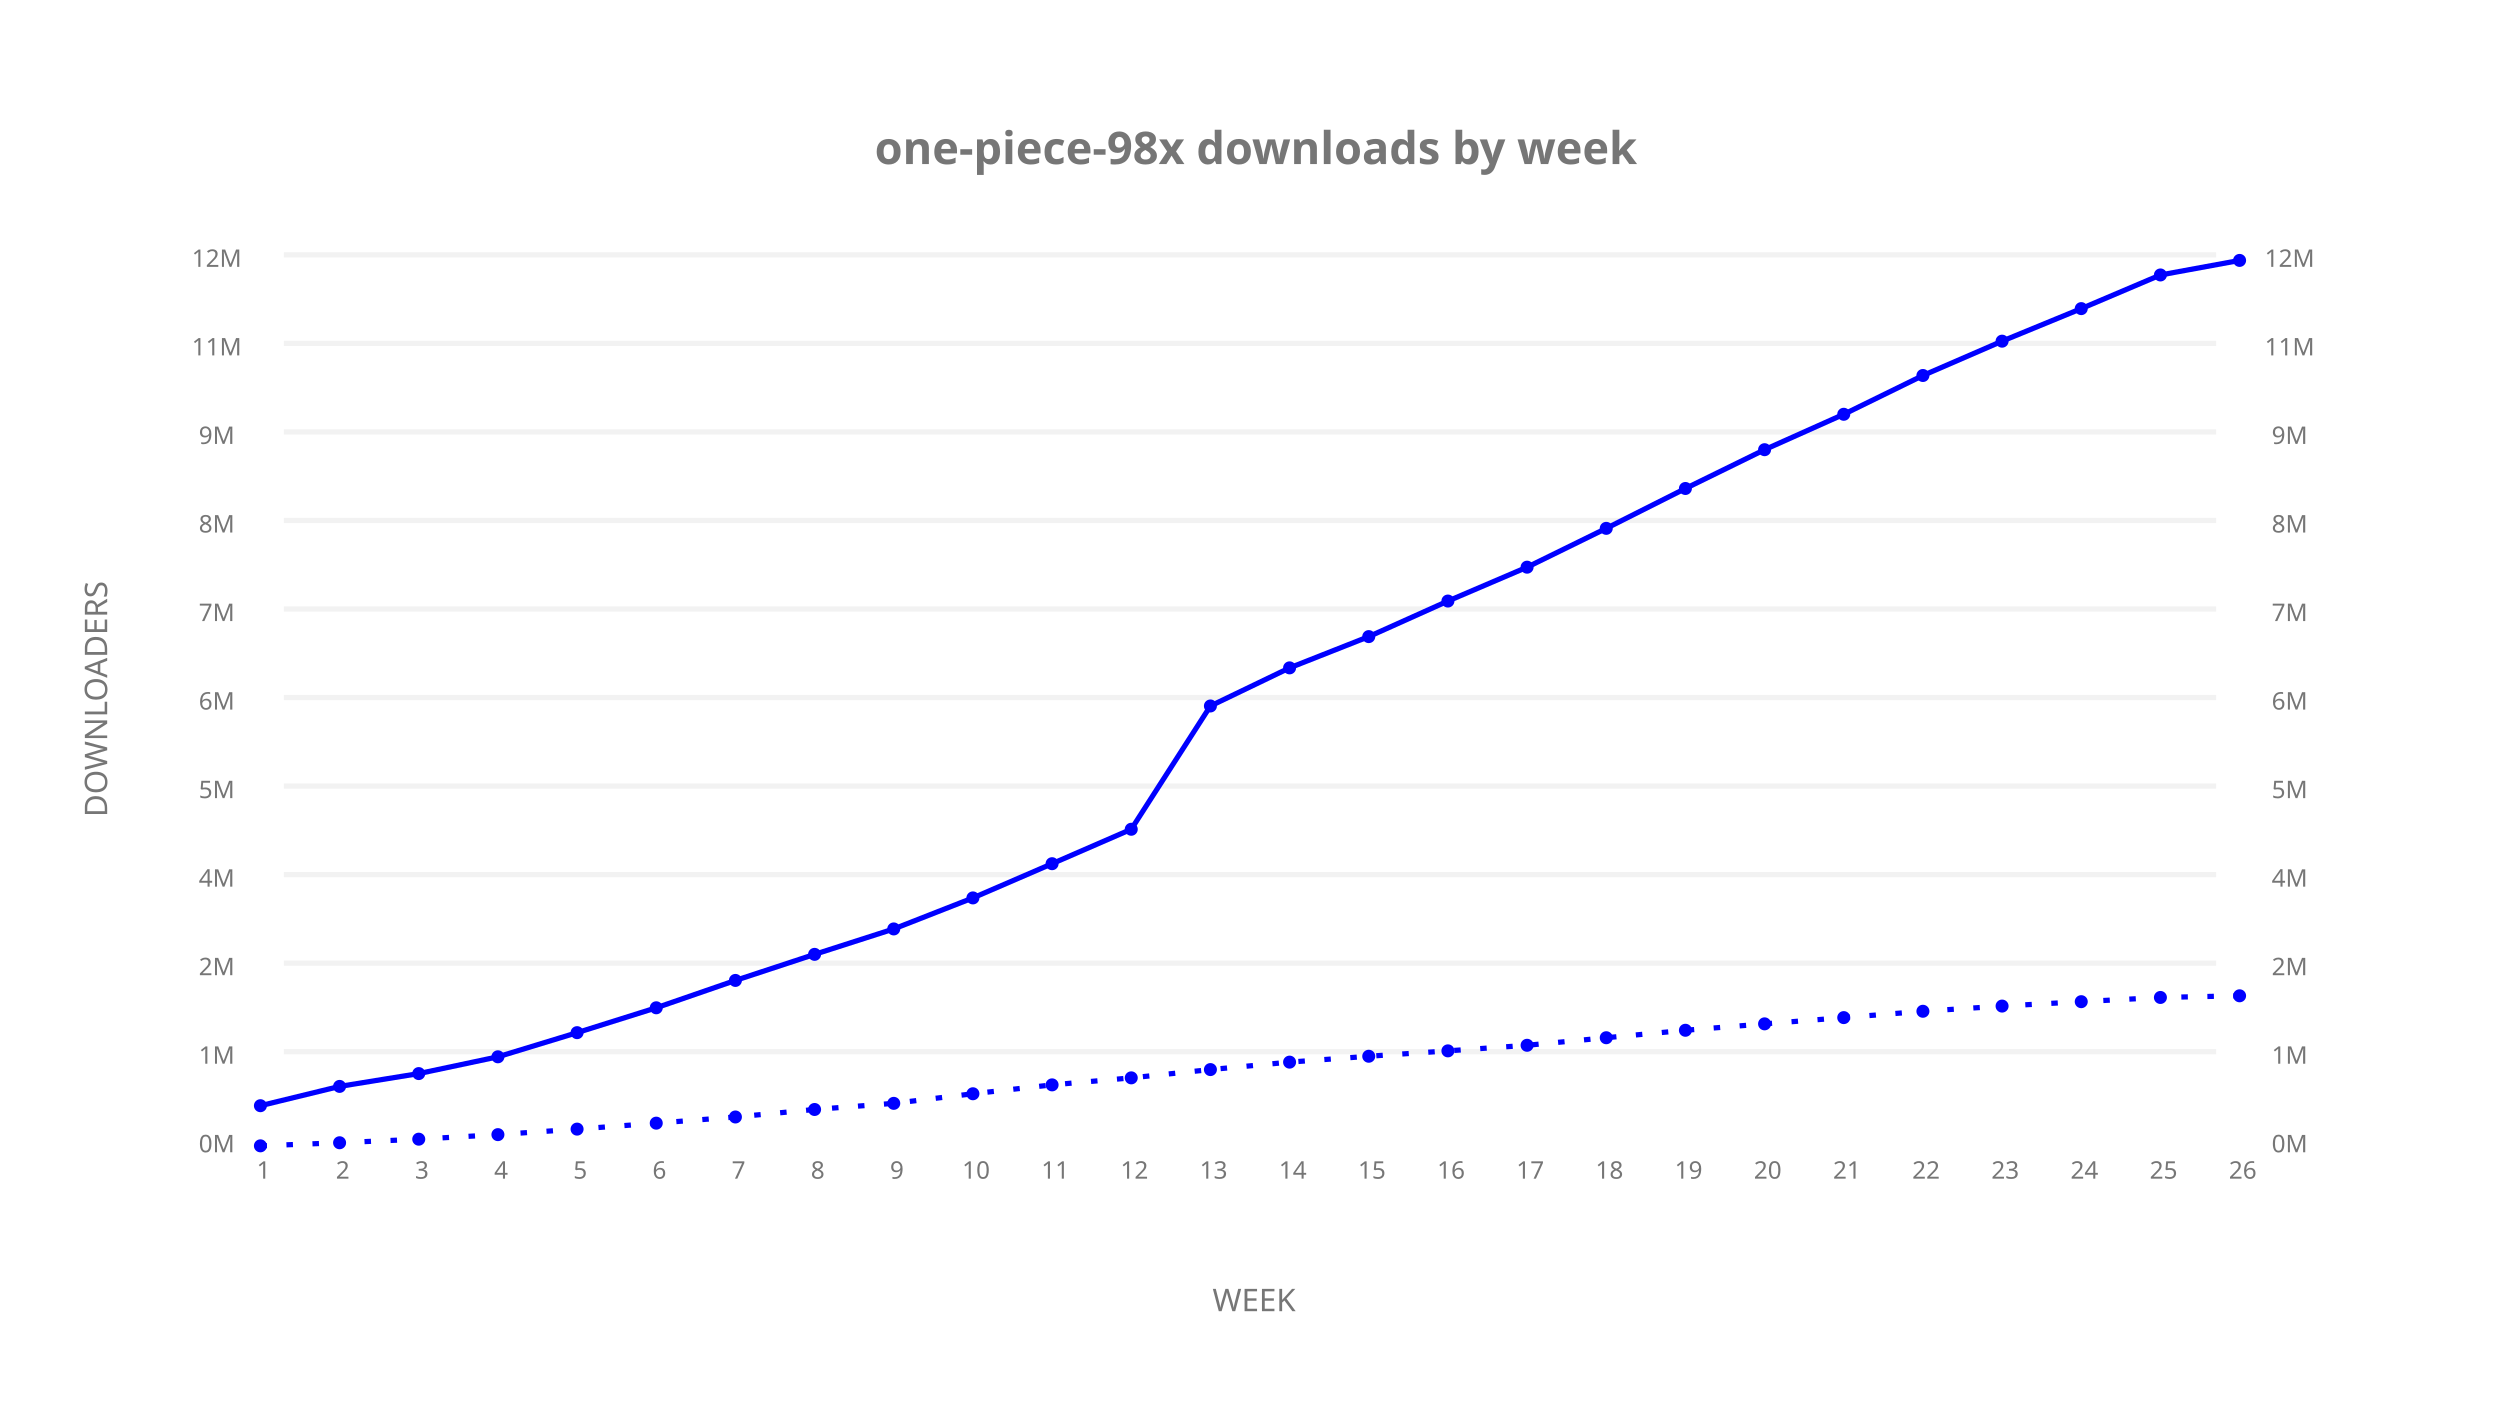
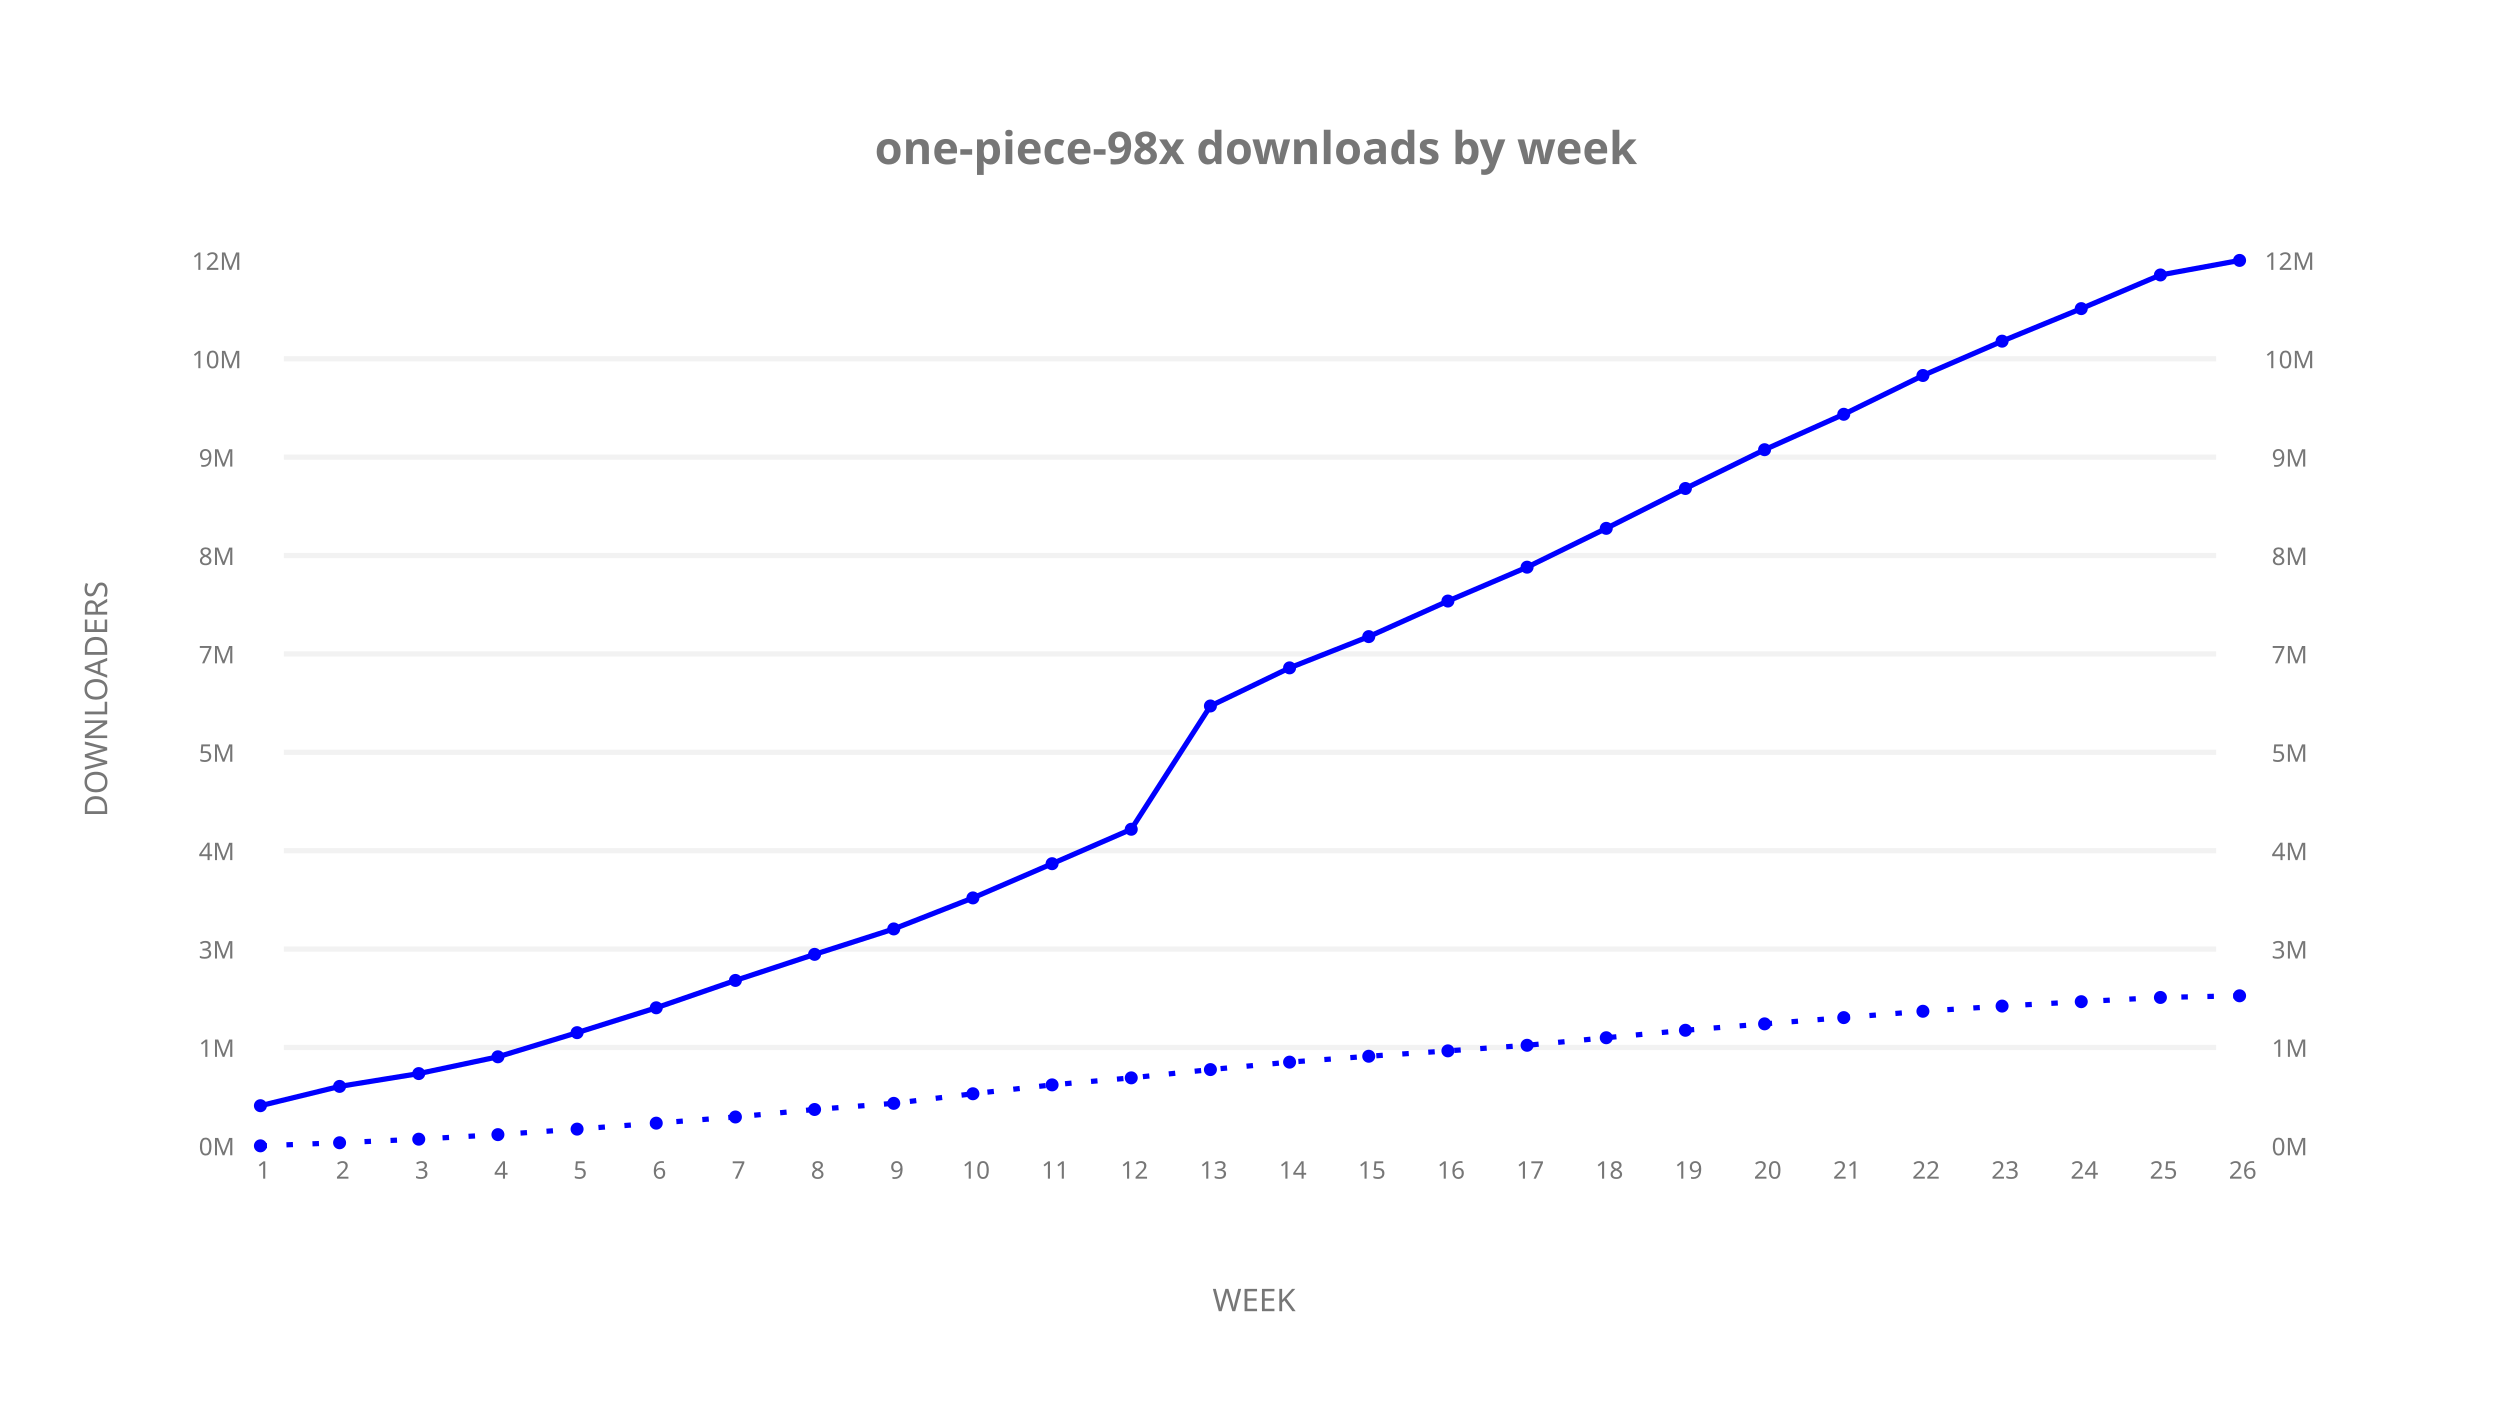
<svg xmlns="http://www.w3.org/2000/svg" xml:space="preserve" id="one-piece-98x-downloads-by-week-one-piece-98x-week" x="0px" y="0px" width="1920px" height="1080px" viewBox="0 0 1920 1080" enable-background="new 0 0 1920 1080" role="img">
  <g id="annotations">
    <text x="960" y="126" font-family="Atkinson Hyperlegible" font-size="26pt" text-anchor="middle" text-align="center" font-weight="600" font-style="normal" style="fill:rgb(118,118,118); fill-opacity:1; stroke:rgb(118,118,118); stroke-opacity:0; stroke-width:0.5"> one-piece-98x downloads by week</text>
    <g id="axes-lines">
      <text x="960" y="1007" font-family="Atkinson Hyperlegible" font-size="18pt" text-anchor="middle" text-align="center" font-weight="500" font-style="normal" style="fill:rgb(118,118,118); fill-opacity:1; stroke:rgb(118,118,118); stroke-opacity:0; stroke-width:0.5"> WEEK</text>
      <text x="73" y="540" font-family="Atkinson Hyperlegible" font-size="18pt" text-anchor="middle" text-align="center" dominant-baseline="central" font-weight="500" font-style="normal" style="fill:rgb(118,118,118); fill-opacity:1; stroke:rgb(118,118,118); stroke-opacity:0; stroke-width:0.5" transform="rotate(-90,73,540)"> DOWNLOADERS</text>
    </g>
    <g id="tic-y-label-lines">
-       <line x1="218" y1="807.718" x2="1702" y2="807.718" style="fill:rgb(0,0,255); fill-opacity:0; stroke:rgb(242,242,242); stroke-opacity:1; stroke-width:4" />
-       <line x1="218" y1="739.718" x2="1702" y2="739.718" style="fill:rgb(0,0,255); fill-opacity:0; stroke:rgb(242,242,242); stroke-opacity:1; stroke-width:4" />
-       <line x1="218" y1="671.718" x2="1702" y2="671.718" style="fill:rgb(0,0,255); fill-opacity:0; stroke:rgb(242,242,242); stroke-opacity:1; stroke-width:4" />
-       <line x1="218" y1="603.718" x2="1702" y2="603.718" style="fill:rgb(0,0,255); fill-opacity:0; stroke:rgb(242,242,242); stroke-opacity:1; stroke-width:4" />
-       <line x1="218" y1="535.718" x2="1702" y2="535.718" style="fill:rgb(0,0,255); fill-opacity:0; stroke:rgb(242,242,242); stroke-opacity:1; stroke-width:4" />
-       <line x1="218" y1="467.718" x2="1702" y2="467.718" style="fill:rgb(0,0,255); fill-opacity:0; stroke:rgb(242,242,242); stroke-opacity:1; stroke-width:4" />
-       <line x1="218" y1="399.718" x2="1702" y2="399.718" style="fill:rgb(0,0,255); fill-opacity:0; stroke:rgb(242,242,242); stroke-opacity:1; stroke-width:4" />
-       <line x1="218" y1="331.718" x2="1702" y2="331.718" style="fill:rgb(0,0,255); fill-opacity:0; stroke:rgb(242,242,242); stroke-opacity:1; stroke-width:4" />
-       <line x1="218" y1="263.718" x2="1702" y2="263.718" style="fill:rgb(0,0,255); fill-opacity:0; stroke:rgb(242,242,242); stroke-opacity:1; stroke-width:4" />
-       <line x1="218" y1="195.718" x2="1702" y2="195.718" style="fill:rgb(0,0,255); fill-opacity:0; stroke:rgb(242,242,242); stroke-opacity:1; stroke-width:4" />
+       <line x1="218" y1="804.444" x2="1702" y2="804.444" style="fill:rgb(0,0,255); fill-opacity:0; stroke:rgb(242,242,242); stroke-opacity:1; stroke-width:4" />
+       <line x1="218" y1="728.889" x2="1702" y2="728.889" style="fill:rgb(0,0,255); fill-opacity:0; stroke:rgb(242,242,242); stroke-opacity:1; stroke-width:4" />
+       <line x1="218" y1="653.333" x2="1702" y2="653.333" style="fill:rgb(0,0,255); fill-opacity:0; stroke:rgb(242,242,242); stroke-opacity:1; stroke-width:4" />
+       <line x1="218" y1="577.778" x2="1702" y2="577.778" style="fill:rgb(0,0,255); fill-opacity:0; stroke:rgb(242,242,242); stroke-opacity:1; stroke-width:4" />
+       <line x1="218" y1="502.222" x2="1702" y2="502.222" style="fill:rgb(0,0,255); fill-opacity:0; stroke:rgb(242,242,242); stroke-opacity:1; stroke-width:4" />
+       <line x1="218" y1="426.667" x2="1702" y2="426.667" style="fill:rgb(0,0,255); fill-opacity:0; stroke:rgb(242,242,242); stroke-opacity:1; stroke-width:4" />
+       <line x1="218" y1="351.111" x2="1702" y2="351.111" style="fill:rgb(0,0,255); fill-opacity:0; stroke:rgb(242,242,242); stroke-opacity:1; stroke-width:4" />
+       <line x1="218" y1="275.556" x2="1702" y2="275.556" style="fill:rgb(0,0,255); fill-opacity:0; stroke:rgb(242,242,242); stroke-opacity:1; stroke-width:4" />
    </g>
    <g id="tic-x-labels">
      <text x="200" y="898" font-family="Atkinson Hyperlegible" font-size="14pt" text-anchor="middle" text-align="center" dominant-baseline="central" font-weight="400" font-style="normal" style="fill:rgb(118,118,118); fill-opacity:1; stroke:rgb(118,118,118); stroke-opacity:0; stroke-width:0.5"> 1</text>
      <text x="260.8" y="898" font-family="Atkinson Hyperlegible" font-size="14pt" text-anchor="middle" text-align="center" dominant-baseline="central" font-weight="400" font-style="normal" style="fill:rgb(118,118,118); fill-opacity:1; stroke:rgb(118,118,118); stroke-opacity:0; stroke-width:0.5"> 2</text>
      <text x="321.6" y="898" font-family="Atkinson Hyperlegible" font-size="14pt" text-anchor="middle" text-align="center" dominant-baseline="central" font-weight="400" font-style="normal" style="fill:rgb(118,118,118); fill-opacity:1; stroke:rgb(118,118,118); stroke-opacity:0; stroke-width:0.5"> 3</text>
      <text x="382.4" y="898" font-family="Atkinson Hyperlegible" font-size="14pt" text-anchor="middle" text-align="center" dominant-baseline="central" font-weight="400" font-style="normal" style="fill:rgb(118,118,118); fill-opacity:1; stroke:rgb(118,118,118); stroke-opacity:0; stroke-width:0.5"> 4</text>
      <text x="443.2" y="898" font-family="Atkinson Hyperlegible" font-size="14pt" text-anchor="middle" text-align="center" dominant-baseline="central" font-weight="400" font-style="normal" style="fill:rgb(118,118,118); fill-opacity:1; stroke:rgb(118,118,118); stroke-opacity:0; stroke-width:0.5"> 5</text>
      <text x="504" y="898" font-family="Atkinson Hyperlegible" font-size="14pt" text-anchor="middle" text-align="center" dominant-baseline="central" font-weight="400" font-style="normal" style="fill:rgb(118,118,118); fill-opacity:1; stroke:rgb(118,118,118); stroke-opacity:0; stroke-width:0.5"> 6</text>
      <text x="564.8" y="898" font-family="Atkinson Hyperlegible" font-size="14pt" text-anchor="middle" text-align="center" dominant-baseline="central" font-weight="400" font-style="normal" style="fill:rgb(118,118,118); fill-opacity:1; stroke:rgb(118,118,118); stroke-opacity:0; stroke-width:0.5"> 7</text>
      <text x="625.6" y="898" font-family="Atkinson Hyperlegible" font-size="14pt" text-anchor="middle" text-align="center" dominant-baseline="central" font-weight="400" font-style="normal" style="fill:rgb(118,118,118); fill-opacity:1; stroke:rgb(118,118,118); stroke-opacity:0; stroke-width:0.5"> 8</text>
      <text x="686.4" y="898" font-family="Atkinson Hyperlegible" font-size="14pt" text-anchor="middle" text-align="center" dominant-baseline="central" font-weight="400" font-style="normal" style="fill:rgb(118,118,118); fill-opacity:1; stroke:rgb(118,118,118); stroke-opacity:0; stroke-width:0.5"> 9</text>
      <text x="747.2" y="898" font-family="Atkinson Hyperlegible" font-size="14pt" text-anchor="middle" text-align="center" dominant-baseline="central" font-weight="400" font-style="normal" style="fill:rgb(118,118,118); fill-opacity:1; stroke:rgb(118,118,118); stroke-opacity:0; stroke-width:0.5"> 10</text>
      <text x="808" y="898" font-family="Atkinson Hyperlegible" font-size="14pt" text-anchor="middle" text-align="center" dominant-baseline="central" font-weight="400" font-style="normal" style="fill:rgb(118,118,118); fill-opacity:1; stroke:rgb(118,118,118); stroke-opacity:0; stroke-width:0.5"> 11</text>
      <text x="868.8" y="898" font-family="Atkinson Hyperlegible" font-size="14pt" text-anchor="middle" text-align="center" dominant-baseline="central" font-weight="400" font-style="normal" style="fill:rgb(118,118,118); fill-opacity:1; stroke:rgb(118,118,118); stroke-opacity:0; stroke-width:0.5"> 12</text>
      <text x="929.6" y="898" font-family="Atkinson Hyperlegible" font-size="14pt" text-anchor="middle" text-align="center" dominant-baseline="central" font-weight="400" font-style="normal" style="fill:rgb(118,118,118); fill-opacity:1; stroke:rgb(118,118,118); stroke-opacity:0; stroke-width:0.5"> 13</text>
      <text x="990.4" y="898" font-family="Atkinson Hyperlegible" font-size="14pt" text-anchor="middle" text-align="center" dominant-baseline="central" font-weight="400" font-style="normal" style="fill:rgb(118,118,118); fill-opacity:1; stroke:rgb(118,118,118); stroke-opacity:0; stroke-width:0.5"> 14</text>
      <text x="1051.2" y="898" font-family="Atkinson Hyperlegible" font-size="14pt" text-anchor="middle" text-align="center" dominant-baseline="central" font-weight="400" font-style="normal" style="fill:rgb(118,118,118); fill-opacity:1; stroke:rgb(118,118,118); stroke-opacity:0; stroke-width:0.5"> 15</text>
      <text x="1112" y="898" font-family="Atkinson Hyperlegible" font-size="14pt" text-anchor="middle" text-align="center" dominant-baseline="central" font-weight="400" font-style="normal" style="fill:rgb(118,118,118); fill-opacity:1; stroke:rgb(118,118,118); stroke-opacity:0; stroke-width:0.5"> 16</text>
      <text x="1172.8" y="898" font-family="Atkinson Hyperlegible" font-size="14pt" text-anchor="middle" text-align="center" dominant-baseline="central" font-weight="400" font-style="normal" style="fill:rgb(118,118,118); fill-opacity:1; stroke:rgb(118,118,118); stroke-opacity:0; stroke-width:0.5"> 17</text>
      <text x="1233.6" y="898" font-family="Atkinson Hyperlegible" font-size="14pt" text-anchor="middle" text-align="center" dominant-baseline="central" font-weight="400" font-style="normal" style="fill:rgb(118,118,118); fill-opacity:1; stroke:rgb(118,118,118); stroke-opacity:0; stroke-width:0.5"> 18</text>
      <text x="1294.4" y="898" font-family="Atkinson Hyperlegible" font-size="14pt" text-anchor="middle" text-align="center" dominant-baseline="central" font-weight="400" font-style="normal" style="fill:rgb(118,118,118); fill-opacity:1; stroke:rgb(118,118,118); stroke-opacity:0; stroke-width:0.5"> 19</text>
      <text x="1355.2" y="898" font-family="Atkinson Hyperlegible" font-size="14pt" text-anchor="middle" text-align="center" dominant-baseline="central" font-weight="400" font-style="normal" style="fill:rgb(118,118,118); fill-opacity:1; stroke:rgb(118,118,118); stroke-opacity:0; stroke-width:0.5"> 20</text>
      <text x="1416" y="898" font-family="Atkinson Hyperlegible" font-size="14pt" text-anchor="middle" text-align="center" dominant-baseline="central" font-weight="400" font-style="normal" style="fill:rgb(118,118,118); fill-opacity:1; stroke:rgb(118,118,118); stroke-opacity:0; stroke-width:0.5"> 21</text>
      <text x="1476.8" y="898" font-family="Atkinson Hyperlegible" font-size="14pt" text-anchor="middle" text-align="center" dominant-baseline="central" font-weight="400" font-style="normal" style="fill:rgb(118,118,118); fill-opacity:1; stroke:rgb(118,118,118); stroke-opacity:0; stroke-width:0.5"> 22</text>
      <text x="1537.6" y="898" font-family="Atkinson Hyperlegible" font-size="14pt" text-anchor="middle" text-align="center" dominant-baseline="central" font-weight="400" font-style="normal" style="fill:rgb(118,118,118); fill-opacity:1; stroke:rgb(118,118,118); stroke-opacity:0; stroke-width:0.5"> 23</text>
      <text x="1598.4" y="898" font-family="Atkinson Hyperlegible" font-size="14pt" text-anchor="middle" text-align="center" dominant-baseline="central" font-weight="400" font-style="normal" style="fill:rgb(118,118,118); fill-opacity:1; stroke:rgb(118,118,118); stroke-opacity:0; stroke-width:0.5"> 24</text>
      <text x="1659.2" y="898" font-family="Atkinson Hyperlegible" font-size="14pt" text-anchor="middle" text-align="center" dominant-baseline="central" font-weight="400" font-style="normal" style="fill:rgb(118,118,118); fill-opacity:1; stroke:rgb(118,118,118); stroke-opacity:0; stroke-width:0.5"> 25</text>
      <text x="1720" y="898" font-family="Atkinson Hyperlegible" font-size="14pt" text-anchor="middle" text-align="center" dominant-baseline="central" font-weight="400" font-style="normal" style="fill:rgb(118,118,118); fill-opacity:1; stroke:rgb(118,118,118); stroke-opacity:0; stroke-width:0.5"> 26</text>
    </g>
    <g id="tic-y-labels">
-       <text x="164" y="877.718" font-family="Atkinson Hyperlegible" font-size="14pt" text-anchor="middle" text-align="center" dominant-baseline="central" font-weight="400" font-style="normal" style="fill:rgb(118,118,118); fill-opacity:1; stroke:rgb(118,118,118); stroke-opacity:0; stroke-width:0.5"> 0M</text>
-       <text x="1756" y="877.718" font-family="Atkinson Hyperlegible" font-size="14pt" text-anchor="middle" text-align="center" dominant-baseline="central" font-weight="400" font-style="normal" style="fill:rgb(118,118,118); fill-opacity:1; stroke:rgb(118,118,118); stroke-opacity:0; stroke-width:0.5"> 0M</text>
-       <text x="164" y="809.718" font-family="Atkinson Hyperlegible" font-size="14pt" text-anchor="middle" text-align="center" dominant-baseline="central" font-weight="400" font-style="normal" style="fill:rgb(118,118,118); fill-opacity:1; stroke:rgb(118,118,118); stroke-opacity:0; stroke-width:0.5"> 1M</text>
-       <text x="1756" y="809.718" font-family="Atkinson Hyperlegible" font-size="14pt" text-anchor="middle" text-align="center" dominant-baseline="central" font-weight="400" font-style="normal" style="fill:rgb(118,118,118); fill-opacity:1; stroke:rgb(118,118,118); stroke-opacity:0; stroke-width:0.5"> 1M</text>
-       <text x="164" y="741.718" font-family="Atkinson Hyperlegible" font-size="14pt" text-anchor="middle" text-align="center" dominant-baseline="central" font-weight="400" font-style="normal" style="fill:rgb(118,118,118); fill-opacity:1; stroke:rgb(118,118,118); stroke-opacity:0; stroke-width:0.5"> 2M</text>
-       <text x="1756" y="741.718" font-family="Atkinson Hyperlegible" font-size="14pt" text-anchor="middle" text-align="center" dominant-baseline="central" font-weight="400" font-style="normal" style="fill:rgb(118,118,118); fill-opacity:1; stroke:rgb(118,118,118); stroke-opacity:0; stroke-width:0.5"> 2M</text>
-       <text x="164" y="673.718" font-family="Atkinson Hyperlegible" font-size="14pt" text-anchor="middle" text-align="center" dominant-baseline="central" font-weight="400" font-style="normal" style="fill:rgb(118,118,118); fill-opacity:1; stroke:rgb(118,118,118); stroke-opacity:0; stroke-width:0.5"> 4M</text>
-       <text x="1756" y="673.718" font-family="Atkinson Hyperlegible" font-size="14pt" text-anchor="middle" text-align="center" dominant-baseline="central" font-weight="400" font-style="normal" style="fill:rgb(118,118,118); fill-opacity:1; stroke:rgb(118,118,118); stroke-opacity:0; stroke-width:0.5"> 4M</text>
-       <text x="164" y="605.718" font-family="Atkinson Hyperlegible" font-size="14pt" text-anchor="middle" text-align="center" dominant-baseline="central" font-weight="400" font-style="normal" style="fill:rgb(118,118,118); fill-opacity:1; stroke:rgb(118,118,118); stroke-opacity:0; stroke-width:0.5"> 5M</text>
-       <text x="1756" y="605.718" font-family="Atkinson Hyperlegible" font-size="14pt" text-anchor="middle" text-align="center" dominant-baseline="central" font-weight="400" font-style="normal" style="fill:rgb(118,118,118); fill-opacity:1; stroke:rgb(118,118,118); stroke-opacity:0; stroke-width:0.5"> 5M</text>
-       <text x="164" y="537.718" font-family="Atkinson Hyperlegible" font-size="14pt" text-anchor="middle" text-align="center" dominant-baseline="central" font-weight="400" font-style="normal" style="fill:rgb(118,118,118); fill-opacity:1; stroke:rgb(118,118,118); stroke-opacity:0; stroke-width:0.5"> 6M</text>
-       <text x="1756" y="537.718" font-family="Atkinson Hyperlegible" font-size="14pt" text-anchor="middle" text-align="center" dominant-baseline="central" font-weight="400" font-style="normal" style="fill:rgb(118,118,118); fill-opacity:1; stroke:rgb(118,118,118); stroke-opacity:0; stroke-width:0.5"> 6M</text>
-       <text x="164" y="469.718" font-family="Atkinson Hyperlegible" font-size="14pt" text-anchor="middle" text-align="center" dominant-baseline="central" font-weight="400" font-style="normal" style="fill:rgb(118,118,118); fill-opacity:1; stroke:rgb(118,118,118); stroke-opacity:0; stroke-width:0.5"> 7M</text>
-       <text x="1756" y="469.718" font-family="Atkinson Hyperlegible" font-size="14pt" text-anchor="middle" text-align="center" dominant-baseline="central" font-weight="400" font-style="normal" style="fill:rgb(118,118,118); fill-opacity:1; stroke:rgb(118,118,118); stroke-opacity:0; stroke-width:0.5"> 7M</text>
-       <text x="164" y="401.718" font-family="Atkinson Hyperlegible" font-size="14pt" text-anchor="middle" text-align="center" dominant-baseline="central" font-weight="400" font-style="normal" style="fill:rgb(118,118,118); fill-opacity:1; stroke:rgb(118,118,118); stroke-opacity:0; stroke-width:0.5"> 8M</text>
-       <text x="1756" y="401.718" font-family="Atkinson Hyperlegible" font-size="14pt" text-anchor="middle" text-align="center" dominant-baseline="central" font-weight="400" font-style="normal" style="fill:rgb(118,118,118); fill-opacity:1; stroke:rgb(118,118,118); stroke-opacity:0; stroke-width:0.5"> 8M</text>
-       <text x="164" y="333.718" font-family="Atkinson Hyperlegible" font-size="14pt" text-anchor="middle" text-align="center" dominant-baseline="central" font-weight="400" font-style="normal" style="fill:rgb(118,118,118); fill-opacity:1; stroke:rgb(118,118,118); stroke-opacity:0; stroke-width:0.5"> 9M</text>
-       <text x="1756" y="333.718" font-family="Atkinson Hyperlegible" font-size="14pt" text-anchor="middle" text-align="center" dominant-baseline="central" font-weight="400" font-style="normal" style="fill:rgb(118,118,118); fill-opacity:1; stroke:rgb(118,118,118); stroke-opacity:0; stroke-width:0.5"> 9M</text>
-       <text x="164" y="265.718" font-family="Atkinson Hyperlegible" font-size="14pt" text-anchor="middle" text-align="center" dominant-baseline="central" font-weight="400" font-style="normal" style="fill:rgb(118,118,118); fill-opacity:1; stroke:rgb(118,118,118); stroke-opacity:0; stroke-width:0.5"> 11M</text>
-       <text x="1756" y="265.718" font-family="Atkinson Hyperlegible" font-size="14pt" text-anchor="middle" text-align="center" dominant-baseline="central" font-weight="400" font-style="normal" style="fill:rgb(118,118,118); fill-opacity:1; stroke:rgb(118,118,118); stroke-opacity:0; stroke-width:0.5"> 11M</text>
-       <text x="164" y="197.718" font-family="Atkinson Hyperlegible" font-size="14pt" text-anchor="middle" text-align="center" dominant-baseline="central" font-weight="400" font-style="normal" style="fill:rgb(118,118,118); fill-opacity:1; stroke:rgb(118,118,118); stroke-opacity:0; stroke-width:0.5"> 12M</text>
-       <text x="1756" y="197.718" font-family="Atkinson Hyperlegible" font-size="14pt" text-anchor="middle" text-align="center" dominant-baseline="central" font-weight="400" font-style="normal" style="fill:rgb(118,118,118); fill-opacity:1; stroke:rgb(118,118,118); stroke-opacity:0; stroke-width:0.5"> 12M</text>
+       <text x="164" y="880" font-family="Atkinson Hyperlegible" font-size="14pt" text-anchor="middle" text-align="center" dominant-baseline="central" font-weight="400" font-style="normal" style="fill:rgb(118,118,118); fill-opacity:1; stroke:rgb(118,118,118); stroke-opacity:0; stroke-width:0.5"> 0M</text>
+       <text x="1756" y="880" font-family="Atkinson Hyperlegible" font-size="14pt" text-anchor="middle" text-align="center" dominant-baseline="central" font-weight="400" font-style="normal" style="fill:rgb(118,118,118); fill-opacity:1; stroke:rgb(118,118,118); stroke-opacity:0; stroke-width:0.5"> 0M</text>
+       <text x="164" y="804.444" font-family="Atkinson Hyperlegible" font-size="14pt" text-anchor="middle" text-align="center" dominant-baseline="central" font-weight="400" font-style="normal" style="fill:rgb(118,118,118); fill-opacity:1; stroke:rgb(118,118,118); stroke-opacity:0; stroke-width:0.5"> 1M</text>
+       <text x="1756" y="804.444" font-family="Atkinson Hyperlegible" font-size="14pt" text-anchor="middle" text-align="center" dominant-baseline="central" font-weight="400" font-style="normal" style="fill:rgb(118,118,118); fill-opacity:1; stroke:rgb(118,118,118); stroke-opacity:0; stroke-width:0.5"> 1M</text>
+       <text x="164" y="728.889" font-family="Atkinson Hyperlegible" font-size="14pt" text-anchor="middle" text-align="center" dominant-baseline="central" font-weight="400" font-style="normal" style="fill:rgb(118,118,118); fill-opacity:1; stroke:rgb(118,118,118); stroke-opacity:0; stroke-width:0.5"> 3M</text>
+       <text x="1756" y="728.889" font-family="Atkinson Hyperlegible" font-size="14pt" text-anchor="middle" text-align="center" dominant-baseline="central" font-weight="400" font-style="normal" style="fill:rgb(118,118,118); fill-opacity:1; stroke:rgb(118,118,118); stroke-opacity:0; stroke-width:0.5"> 3M</text>
+       <text x="164" y="653.333" font-family="Atkinson Hyperlegible" font-size="14pt" text-anchor="middle" text-align="center" dominant-baseline="central" font-weight="400" font-style="normal" style="fill:rgb(118,118,118); fill-opacity:1; stroke:rgb(118,118,118); stroke-opacity:0; stroke-width:0.5"> 4M</text>
+       <text x="1756" y="653.333" font-family="Atkinson Hyperlegible" font-size="14pt" text-anchor="middle" text-align="center" dominant-baseline="central" font-weight="400" font-style="normal" style="fill:rgb(118,118,118); fill-opacity:1; stroke:rgb(118,118,118); stroke-opacity:0; stroke-width:0.5"> 4M</text>
+       <text x="164" y="577.778" font-family="Atkinson Hyperlegible" font-size="14pt" text-anchor="middle" text-align="center" dominant-baseline="central" font-weight="400" font-style="normal" style="fill:rgb(118,118,118); fill-opacity:1; stroke:rgb(118,118,118); stroke-opacity:0; stroke-width:0.5"> 5M</text>
+       <text x="1756" y="577.778" font-family="Atkinson Hyperlegible" font-size="14pt" text-anchor="middle" text-align="center" dominant-baseline="central" font-weight="400" font-style="normal" style="fill:rgb(118,118,118); fill-opacity:1; stroke:rgb(118,118,118); stroke-opacity:0; stroke-width:0.5"> 5M</text>
+       <text x="164" y="502.222" font-family="Atkinson Hyperlegible" font-size="14pt" text-anchor="middle" text-align="center" dominant-baseline="central" font-weight="400" font-style="normal" style="fill:rgb(118,118,118); fill-opacity:1; stroke:rgb(118,118,118); stroke-opacity:0; stroke-width:0.5"> 7M</text>
+       <text x="1756" y="502.222" font-family="Atkinson Hyperlegible" font-size="14pt" text-anchor="middle" text-align="center" dominant-baseline="central" font-weight="400" font-style="normal" style="fill:rgb(118,118,118); fill-opacity:1; stroke:rgb(118,118,118); stroke-opacity:0; stroke-width:0.5"> 7M</text>
+       <text x="164" y="426.667" font-family="Atkinson Hyperlegible" font-size="14pt" text-anchor="middle" text-align="center" dominant-baseline="central" font-weight="400" font-style="normal" style="fill:rgb(118,118,118); fill-opacity:1; stroke:rgb(118,118,118); stroke-opacity:0; stroke-width:0.5"> 8M</text>
+       <text x="1756" y="426.667" font-family="Atkinson Hyperlegible" font-size="14pt" text-anchor="middle" text-align="center" dominant-baseline="central" font-weight="400" font-style="normal" style="fill:rgb(118,118,118); fill-opacity:1; stroke:rgb(118,118,118); stroke-opacity:0; stroke-width:0.5"> 8M</text>
+       <text x="164" y="351.111" font-family="Atkinson Hyperlegible" font-size="14pt" text-anchor="middle" text-align="center" dominant-baseline="central" font-weight="400" font-style="normal" style="fill:rgb(118,118,118); fill-opacity:1; stroke:rgb(118,118,118); stroke-opacity:0; stroke-width:0.5"> 9M</text>
+       <text x="1756" y="351.111" font-family="Atkinson Hyperlegible" font-size="14pt" text-anchor="middle" text-align="center" dominant-baseline="central" font-weight="400" font-style="normal" style="fill:rgb(118,118,118); fill-opacity:1; stroke:rgb(118,118,118); stroke-opacity:0; stroke-width:0.5"> 9M</text>
+       <text x="164" y="275.556" font-family="Atkinson Hyperlegible" font-size="14pt" text-anchor="middle" text-align="center" dominant-baseline="central" font-weight="400" font-style="normal" style="fill:rgb(118,118,118); fill-opacity:1; stroke:rgb(118,118,118); stroke-opacity:0; stroke-width:0.5"> 10M</text>
+       <text x="1756" y="275.556" font-family="Atkinson Hyperlegible" font-size="14pt" text-anchor="middle" text-align="center" dominant-baseline="central" font-weight="400" font-style="normal" style="fill:rgb(118,118,118); fill-opacity:1; stroke:rgb(118,118,118); stroke-opacity:0; stroke-width:0.5"> 10M</text>
+       <text x="164" y="200" font-family="Atkinson Hyperlegible" font-size="14pt" text-anchor="middle" text-align="center" dominant-baseline="central" font-weight="400" font-style="normal" style="fill:rgb(118,118,118); fill-opacity:1; stroke:rgb(118,118,118); stroke-opacity:0; stroke-width:0.5"> 12M</text>
+       <text x="1756" y="200" font-family="Atkinson Hyperlegible" font-size="14pt" text-anchor="middle" text-align="center" dominant-baseline="central" font-weight="400" font-style="normal" style="fill:rgb(118,118,118); fill-opacity:1; stroke:rgb(118,118,118); stroke-opacity:0; stroke-width:0.5"> 12M</text>
    </g>
  </g>
  <g id="polyline-one-piece-98x downloads by week">
    <polyline points="200,849.176 260.8,834.357 321.6,824.509 382.4,811.626 443.2,793.082 504,773.98 564.8,752.973 625.6,732.95 686.4,713.423 747.2,689.596 808,663.32 868.8,636.876 929.6,542.189 990.4,512.922 1051.2,488.913 1112,461.609 1172.8,435.596 1233.6,405.773 1294.4,375.159 1355.2,345.364 1416,318.168 1476.8,288.381 1537.6,262.02 1598.4,237.015 1659.2,211.172 1720,200 " style="fill:rgb(0,0,255); fill-opacity:0; stroke:rgb(0,0,255); stroke-opacity:1; stroke-width:4" />
  </g>
  <g id="markers-one-piece-98x downloads by week">
    <circle cx="200" cy="849.176" r="5" style="fill:rgb(0,0,255); fill-opacity:1; stroke:rgb(0,0,255); stroke-opacity:0; stroke-width:4">
</circle>
    <circle cx="260.8" cy="834.357" r="5" style="fill:rgb(0,0,255); fill-opacity:1; stroke:rgb(0,0,255); stroke-opacity:0; stroke-width:4">
</circle>
    <circle cx="321.6" cy="824.509" r="5" style="fill:rgb(0,0,255); fill-opacity:1; stroke:rgb(0,0,255); stroke-opacity:0; stroke-width:4">
</circle>
    <circle cx="382.4" cy="811.626" r="5" style="fill:rgb(0,0,255); fill-opacity:1; stroke:rgb(0,0,255); stroke-opacity:0; stroke-width:4">
</circle>
    <circle cx="443.2" cy="793.082" r="5" style="fill:rgb(0,0,255); fill-opacity:1; stroke:rgb(0,0,255); stroke-opacity:0; stroke-width:4">
</circle>
    <circle cx="504" cy="773.98" r="5" style="fill:rgb(0,0,255); fill-opacity:1; stroke:rgb(0,0,255); stroke-opacity:0; stroke-width:4">
</circle>
    <circle cx="564.8" cy="752.973" r="5" style="fill:rgb(0,0,255); fill-opacity:1; stroke:rgb(0,0,255); stroke-opacity:0; stroke-width:4">
</circle>
    <circle cx="625.6" cy="732.95" r="5" style="fill:rgb(0,0,255); fill-opacity:1; stroke:rgb(0,0,255); stroke-opacity:0; stroke-width:4">
</circle>
    <circle cx="686.4" cy="713.423" r="5" style="fill:rgb(0,0,255); fill-opacity:1; stroke:rgb(0,0,255); stroke-opacity:0; stroke-width:4">
</circle>
    <circle cx="747.2" cy="689.596" r="5" style="fill:rgb(0,0,255); fill-opacity:1; stroke:rgb(0,0,255); stroke-opacity:0; stroke-width:4">
</circle>
    <circle cx="808" cy="663.32" r="5" style="fill:rgb(0,0,255); fill-opacity:1; stroke:rgb(0,0,255); stroke-opacity:0; stroke-width:4">
</circle>
    <circle cx="868.8" cy="636.876" r="5" style="fill:rgb(0,0,255); fill-opacity:1; stroke:rgb(0,0,255); stroke-opacity:0; stroke-width:4">
</circle>
    <circle cx="929.6" cy="542.189" r="5" style="fill:rgb(0,0,255); fill-opacity:1; stroke:rgb(0,0,255); stroke-opacity:0; stroke-width:4">
</circle>
    <circle cx="990.4" cy="512.922" r="5" style="fill:rgb(0,0,255); fill-opacity:1; stroke:rgb(0,0,255); stroke-opacity:0; stroke-width:4">
</circle>
    <circle cx="1051.2" cy="488.913" r="5" style="fill:rgb(0,0,255); fill-opacity:1; stroke:rgb(0,0,255); stroke-opacity:0; stroke-width:4">
</circle>
    <circle cx="1112" cy="461.609" r="5" style="fill:rgb(0,0,255); fill-opacity:1; stroke:rgb(0,0,255); stroke-opacity:0; stroke-width:4">
</circle>
    <circle cx="1172.8" cy="435.596" r="5" style="fill:rgb(0,0,255); fill-opacity:1; stroke:rgb(0,0,255); stroke-opacity:0; stroke-width:4">
</circle>
    <circle cx="1233.6" cy="405.773" r="5" style="fill:rgb(0,0,255); fill-opacity:1; stroke:rgb(0,0,255); stroke-opacity:0; stroke-width:4">
</circle>
    <circle cx="1294.4" cy="375.159" r="5" style="fill:rgb(0,0,255); fill-opacity:1; stroke:rgb(0,0,255); stroke-opacity:0; stroke-width:4">
</circle>
    <circle cx="1355.2" cy="345.364" r="5" style="fill:rgb(0,0,255); fill-opacity:1; stroke:rgb(0,0,255); stroke-opacity:0; stroke-width:4">
</circle>
    <circle cx="1416" cy="318.168" r="5" style="fill:rgb(0,0,255); fill-opacity:1; stroke:rgb(0,0,255); stroke-opacity:0; stroke-width:4">
</circle>
    <circle cx="1476.8" cy="288.381" r="5" style="fill:rgb(0,0,255); fill-opacity:1; stroke:rgb(0,0,255); stroke-opacity:0; stroke-width:4">
</circle>
    <circle cx="1537.6" cy="262.02" r="5" style="fill:rgb(0,0,255); fill-opacity:1; stroke:rgb(0,0,255); stroke-opacity:0; stroke-width:4">
</circle>
    <circle cx="1598.4" cy="237.015" r="5" style="fill:rgb(0,0,255); fill-opacity:1; stroke:rgb(0,0,255); stroke-opacity:0; stroke-width:4">
</circle>
    <circle cx="1659.2" cy="211.172" r="5" style="fill:rgb(0,0,255); fill-opacity:1; stroke:rgb(0,0,255); stroke-opacity:0; stroke-width:4">
</circle>
    <circle cx="1720" cy="200" r="5" style="fill:rgb(0,0,255); fill-opacity:1; stroke:rgb(0,0,255); stroke-opacity:0; stroke-width:4">
</circle>
  </g>
  <g id="polyline-one-piece-98x downloads by week uploaders">
    <polyline points="200,880 260.8,877.63 321.6,874.895 382.4,871.397 443.2,867.162 504,862.588 564.8,857.846 625.6,852.087 686.4,847.375 747.2,840.008 808,833.179 868.8,827.792 929.6,821.435 990.4,815.718 1051.2,811.203 1112,807.063 1172.8,802.78 1233.6,796.977 1294.4,791.253 1355.2,786.32 1416,781.52 1476.8,776.656 1537.6,772.668 1598.4,769.285 1659.2,766.05 1720,764.77 " stroke-dasharray="5 15" style="fill:rgb(0,0,255); fill-opacity:0; stroke:rgb(0,0,255); stroke-opacity:1; stroke-width:4" />
  </g>
  <g id="markers-one-piece-98x downloads by week uploaders">
    <circle cx="200" cy="880" r="5" style="fill:rgb(0,0,255); fill-opacity:1; stroke:rgb(0,0,255); stroke-opacity:0; stroke-width:4">
</circle>
    <circle cx="260.8" cy="877.63" r="5" style="fill:rgb(0,0,255); fill-opacity:1; stroke:rgb(0,0,255); stroke-opacity:0; stroke-width:4">
</circle>
    <circle cx="321.6" cy="874.895" r="5" style="fill:rgb(0,0,255); fill-opacity:1; stroke:rgb(0,0,255); stroke-opacity:0; stroke-width:4">
</circle>
    <circle cx="382.4" cy="871.397" r="5" style="fill:rgb(0,0,255); fill-opacity:1; stroke:rgb(0,0,255); stroke-opacity:0; stroke-width:4">
</circle>
    <circle cx="443.2" cy="867.162" r="5" style="fill:rgb(0,0,255); fill-opacity:1; stroke:rgb(0,0,255); stroke-opacity:0; stroke-width:4">
</circle>
    <circle cx="504" cy="862.588" r="5" style="fill:rgb(0,0,255); fill-opacity:1; stroke:rgb(0,0,255); stroke-opacity:0; stroke-width:4">
</circle>
    <circle cx="564.8" cy="857.846" r="5" style="fill:rgb(0,0,255); fill-opacity:1; stroke:rgb(0,0,255); stroke-opacity:0; stroke-width:4">
</circle>
    <circle cx="625.6" cy="852.087" r="5" style="fill:rgb(0,0,255); fill-opacity:1; stroke:rgb(0,0,255); stroke-opacity:0; stroke-width:4">
</circle>
    <circle cx="686.4" cy="847.375" r="5" style="fill:rgb(0,0,255); fill-opacity:1; stroke:rgb(0,0,255); stroke-opacity:0; stroke-width:4">
</circle>
    <circle cx="747.2" cy="840.008" r="5" style="fill:rgb(0,0,255); fill-opacity:1; stroke:rgb(0,0,255); stroke-opacity:0; stroke-width:4">
</circle>
    <circle cx="808" cy="833.179" r="5" style="fill:rgb(0,0,255); fill-opacity:1; stroke:rgb(0,0,255); stroke-opacity:0; stroke-width:4">
</circle>
    <circle cx="868.8" cy="827.792" r="5" style="fill:rgb(0,0,255); fill-opacity:1; stroke:rgb(0,0,255); stroke-opacity:0; stroke-width:4">
</circle>
    <circle cx="929.6" cy="821.435" r="5" style="fill:rgb(0,0,255); fill-opacity:1; stroke:rgb(0,0,255); stroke-opacity:0; stroke-width:4">
</circle>
    <circle cx="990.4" cy="815.718" r="5" style="fill:rgb(0,0,255); fill-opacity:1; stroke:rgb(0,0,255); stroke-opacity:0; stroke-width:4">
</circle>
    <circle cx="1051.2" cy="811.203" r="5" style="fill:rgb(0,0,255); fill-opacity:1; stroke:rgb(0,0,255); stroke-opacity:0; stroke-width:4">
</circle>
    <circle cx="1112" cy="807.063" r="5" style="fill:rgb(0,0,255); fill-opacity:1; stroke:rgb(0,0,255); stroke-opacity:0; stroke-width:4">
</circle>
    <circle cx="1172.8" cy="802.78" r="5" style="fill:rgb(0,0,255); fill-opacity:1; stroke:rgb(0,0,255); stroke-opacity:0; stroke-width:4">
</circle>
    <circle cx="1233.6" cy="796.977" r="5" style="fill:rgb(0,0,255); fill-opacity:1; stroke:rgb(0,0,255); stroke-opacity:0; stroke-width:4">
</circle>
    <circle cx="1294.4" cy="791.253" r="5" style="fill:rgb(0,0,255); fill-opacity:1; stroke:rgb(0,0,255); stroke-opacity:0; stroke-width:4">
</circle>
    <circle cx="1355.2" cy="786.32" r="5" style="fill:rgb(0,0,255); fill-opacity:1; stroke:rgb(0,0,255); stroke-opacity:0; stroke-width:4">
</circle>
    <circle cx="1416" cy="781.52" r="5" style="fill:rgb(0,0,255); fill-opacity:1; stroke:rgb(0,0,255); stroke-opacity:0; stroke-width:4">
</circle>
    <circle cx="1476.8" cy="776.656" r="5" style="fill:rgb(0,0,255); fill-opacity:1; stroke:rgb(0,0,255); stroke-opacity:0; stroke-width:4">
</circle>
    <circle cx="1537.6" cy="772.668" r="5" style="fill:rgb(0,0,255); fill-opacity:1; stroke:rgb(0,0,255); stroke-opacity:0; stroke-width:4">
</circle>
    <circle cx="1598.4" cy="769.285" r="5" style="fill:rgb(0,0,255); fill-opacity:1; stroke:rgb(0,0,255); stroke-opacity:0; stroke-width:4">
</circle>
    <circle cx="1659.2" cy="766.05" r="5" style="fill:rgb(0,0,255); fill-opacity:1; stroke:rgb(0,0,255); stroke-opacity:0; stroke-width:4">
</circle>
    <circle cx="1720" cy="764.77" r="5" style="fill:rgb(0,0,255); fill-opacity:1; stroke:rgb(0,0,255); stroke-opacity:0; stroke-width:4">
</circle>
  </g>
</svg>
